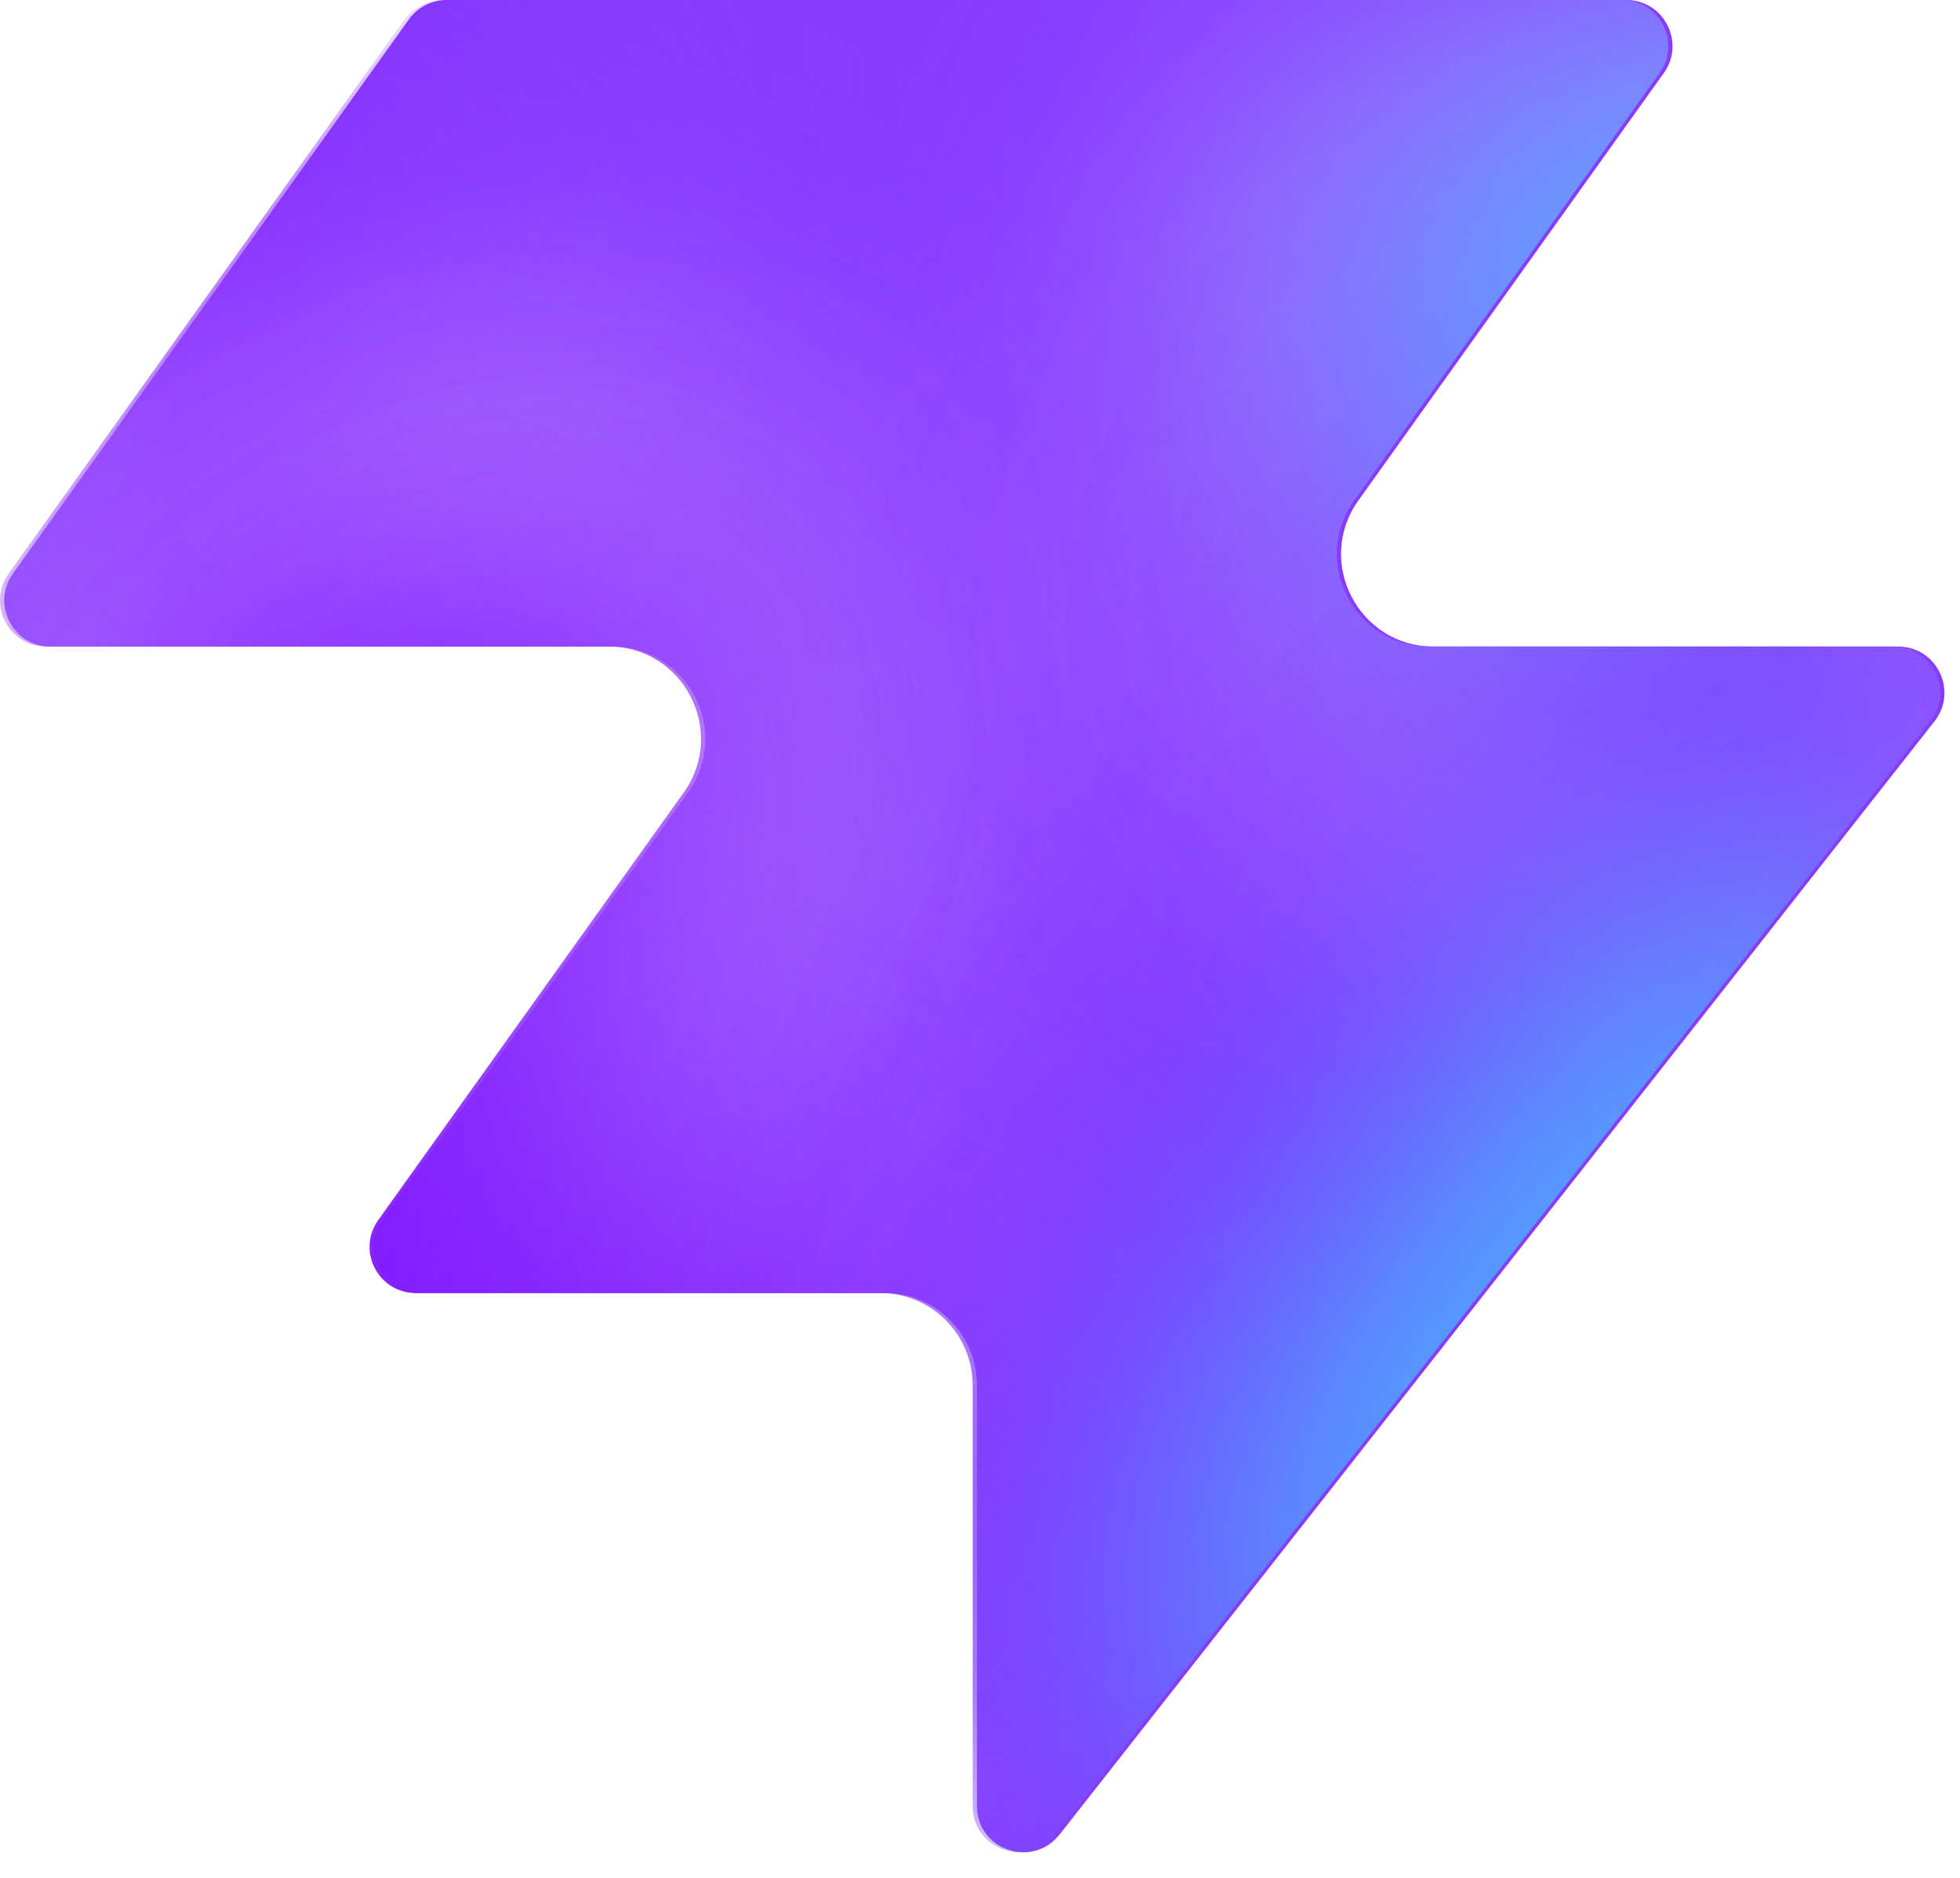
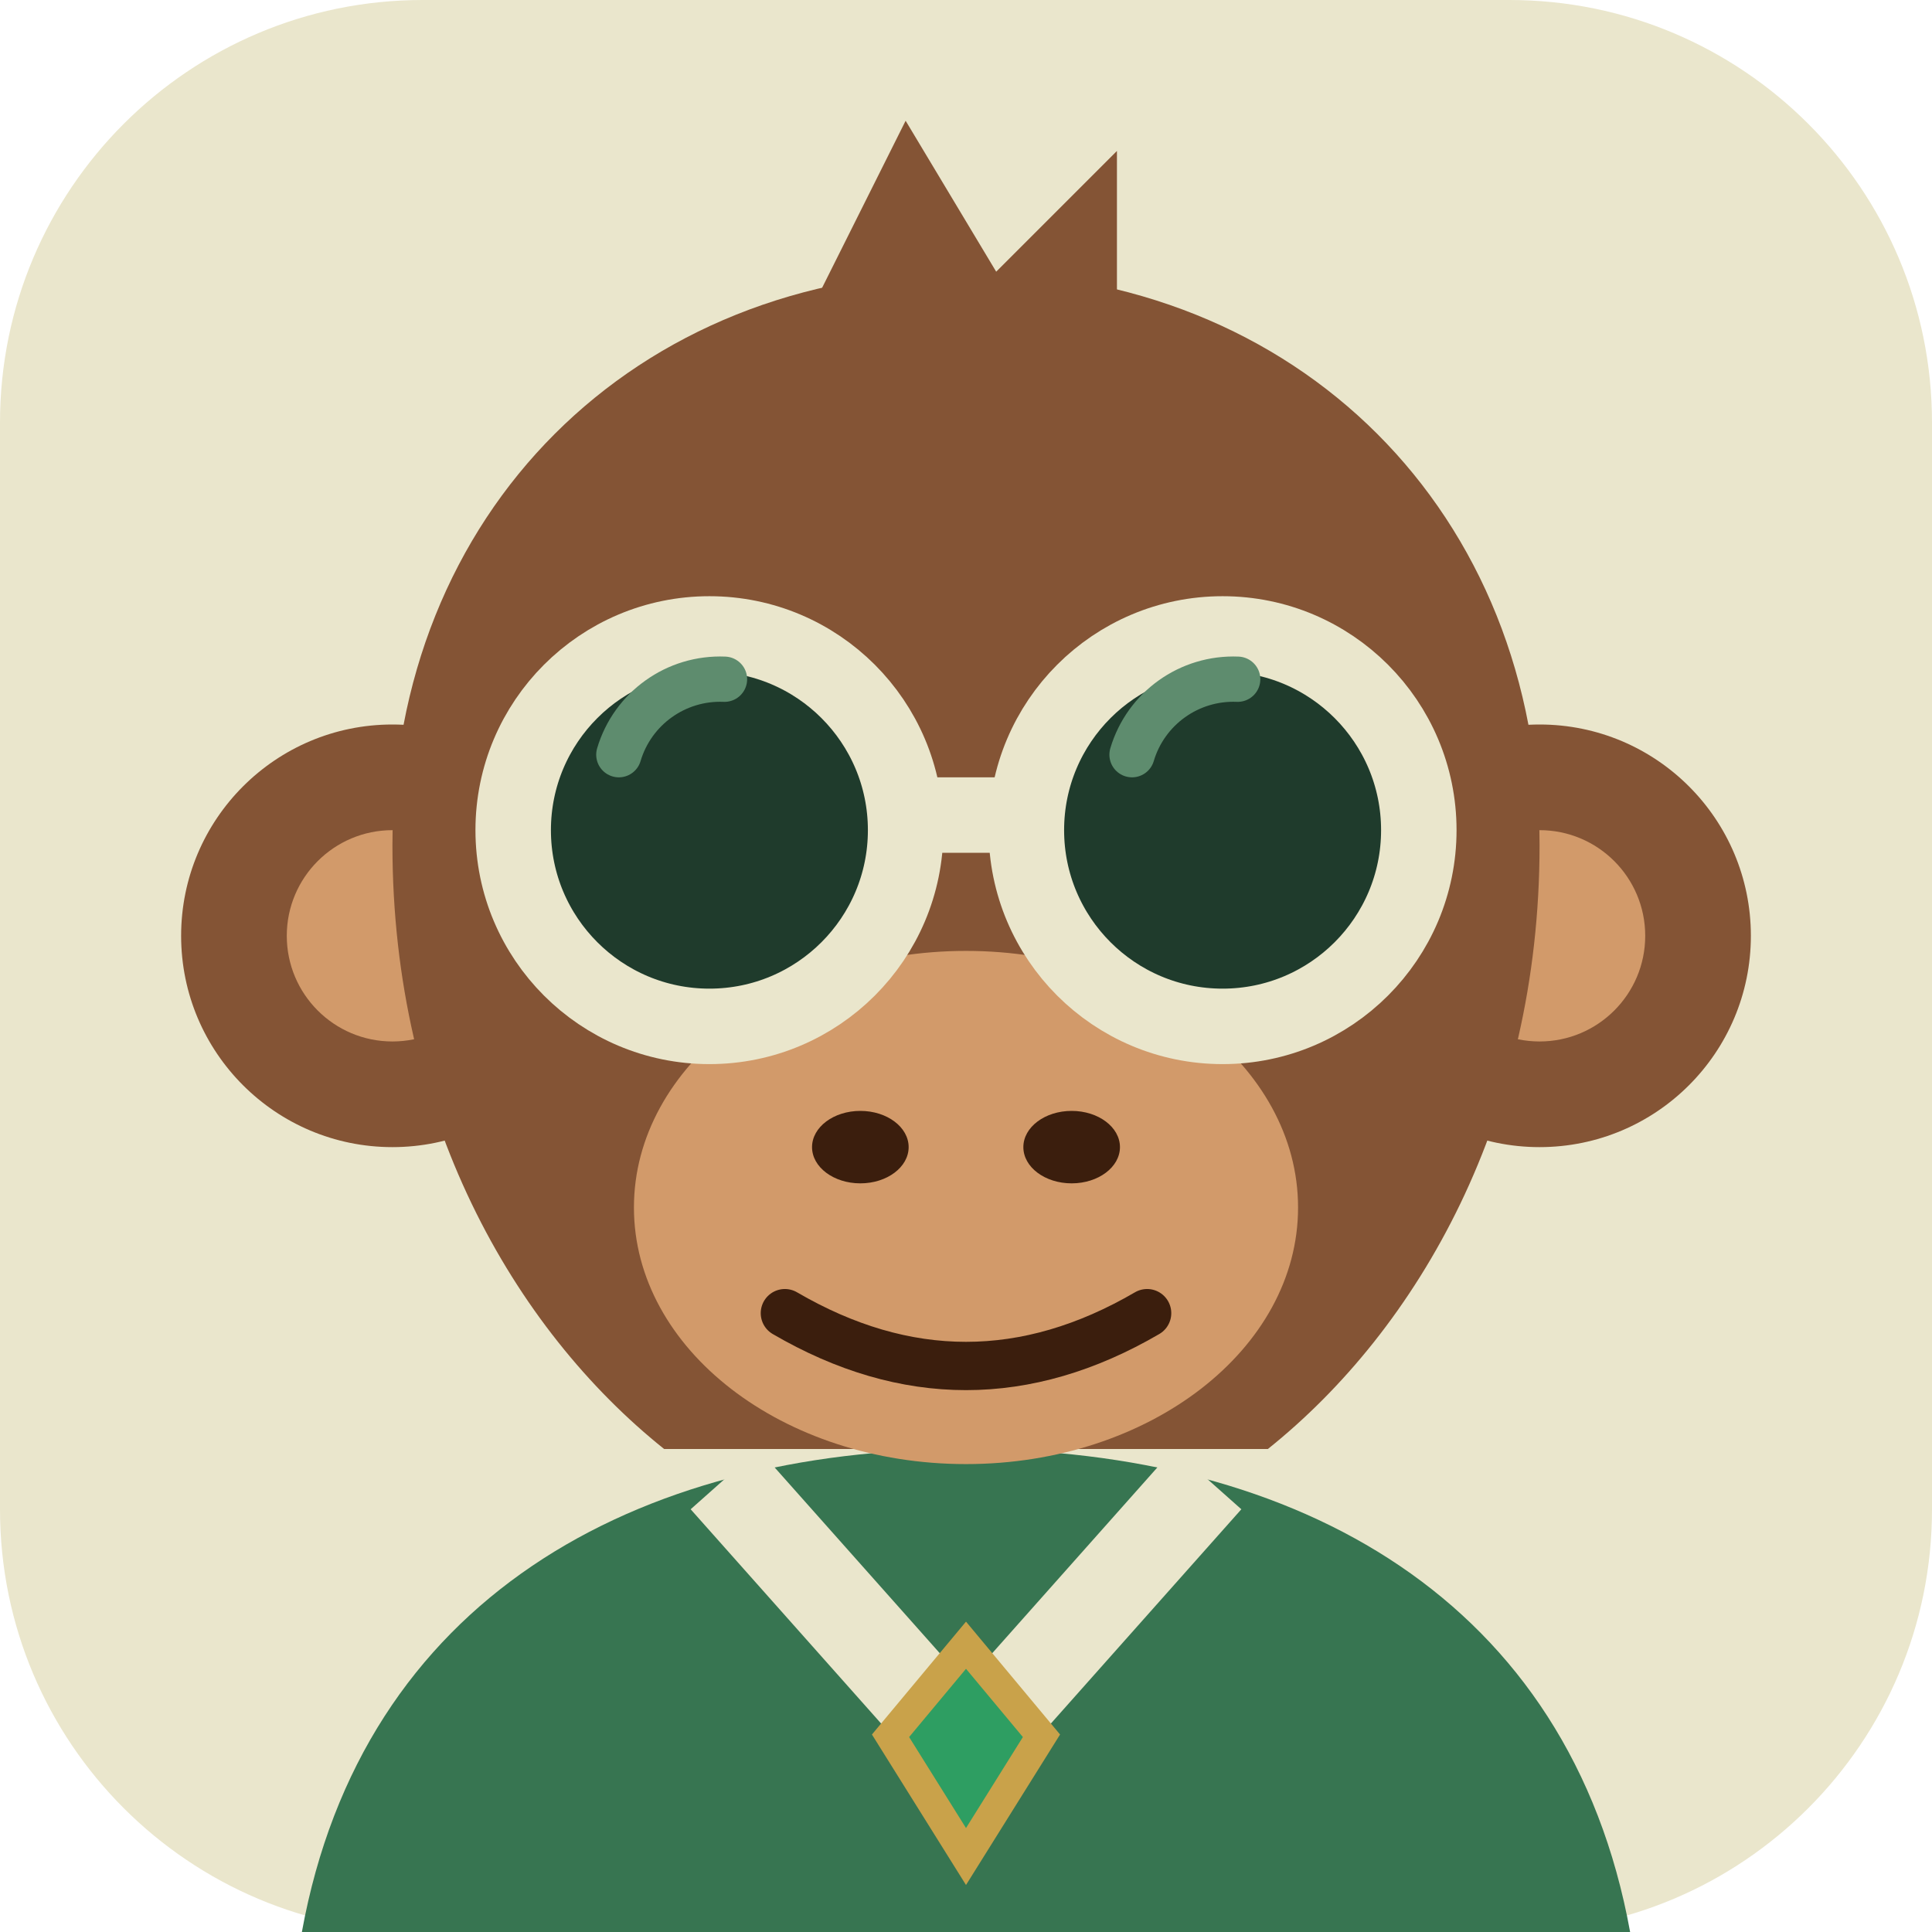
- <svg xmlns="http://www.w3.org/2000/svg" width="48" height="46" fill="none" viewBox="0 0 48 46">
-   <path fill="#863bff" d="M25.946 44.938c-.664.845-2.021.375-2.021-.698V33.937a2.26 2.26 0 0 0-2.262-2.262H10.287c-.92 0-1.456-1.04-.92-1.788l7.48-10.471c1.07-1.497 0-3.578-1.842-3.578H1.237c-.92 0-1.456-1.04-.92-1.788L10.013.474c.214-.297.556-.474.92-.474h28.894c.92 0 1.456 1.04.92 1.788l-7.48 10.471c-1.07 1.498 0 3.579 1.842 3.579h11.377c.943 0 1.473 1.088.89 1.83L25.947 44.94z" style="fill:#863bff;fill:color(display-p3 .525 .23 1);fill-opacity:1" />
-   <mask id="a" width="48" height="46" x="0" y="0" maskUnits="userSpaceOnUse" style="mask-type:alpha">
-     <path fill="#000" d="M25.842 44.938c-.664.844-2.021.375-2.021-.698V33.937a2.26 2.26 0 0 0-2.262-2.262H10.183c-.92 0-1.456-1.04-.92-1.788l7.48-10.471c1.07-1.498 0-3.579-1.842-3.579H1.133c-.92 0-1.456-1.04-.92-1.787L9.91.473c.214-.297.556-.474.92-.474h28.894c.92 0 1.456 1.04.92 1.788l-7.48 10.471c-1.07 1.498 0 3.578 1.842 3.578h11.377c.943 0 1.473 1.088.89 1.832L25.843 44.94z" style="fill:#000;fill-opacity:1" />
-   </mask>
-   <g mask="url(#a)">
-     <g filter="url(#b)">
-       <ellipse cx="5.508" cy="14.704" fill="#ede6ff" rx="5.508" ry="14.704" style="fill:#ede6ff;fill:color(display-p3 .927 .903 1);fill-opacity:1" transform="matrix(.00324 1 1 -.00324 -4.47 31.516)" />
-     </g>
-     <g filter="url(#c)">
-       <ellipse cx="10.399" cy="29.851" fill="#ede6ff" rx="10.399" ry="29.851" style="fill:#ede6ff;fill:color(display-p3 .927 .903 1);fill-opacity:1" transform="matrix(.00324 1 1 -.00324 -39.328 7.883)" />
-     </g>
-     <g filter="url(#d)">
-       <ellipse cx="5.508" cy="30.487" fill="#7e14ff" rx="5.508" ry="30.487" style="fill:#7e14ff;fill:color(display-p3 .492 .077 1);fill-opacity:1" transform="rotate(89.814 -25.913 -14.639)scale(1 -1)" />
-     </g>
-     <g filter="url(#e)">
-       <ellipse cx="5.508" cy="30.599" fill="#7e14ff" rx="5.508" ry="30.599" style="fill:#7e14ff;fill:color(display-p3 .492 .077 1);fill-opacity:1" transform="rotate(89.814 -32.644 -3.334)scale(1 -1)" />
-     </g>
-     <g filter="url(#f)">
-       <ellipse cx="5.508" cy="30.599" fill="#7e14ff" rx="5.508" ry="30.599" style="fill:#7e14ff;fill:color(display-p3 .492 .077 1);fill-opacity:1" transform="matrix(.00324 1 1 -.00324 -34.34 30.47)" />
-     </g>
-     <g filter="url(#g)">
-       <ellipse cx="14.072" cy="22.078" fill="#ede6ff" rx="14.072" ry="22.078" style="fill:#ede6ff;fill:color(display-p3 .927 .903 1);fill-opacity:1" transform="rotate(93.35 24.506 48.493)scale(-1 1)" />
-     </g>
-     <g filter="url(#h)">
-       <ellipse cx="3.47" cy="21.501" fill="#7e14ff" rx="3.47" ry="21.501" style="fill:#7e14ff;fill:color(display-p3 .492 .077 1);fill-opacity:1" transform="rotate(89.009 28.708 47.59)scale(-1 1)" />
-     </g>
-     <g filter="url(#i)">
-       <ellipse cx="3.47" cy="21.501" fill="#7e14ff" rx="3.47" ry="21.501" style="fill:#7e14ff;fill:color(display-p3 .492 .077 1);fill-opacity:1" transform="rotate(89.009 28.708 47.59)scale(-1 1)" />
-     </g>
-     <g filter="url(#j)">
-       <ellipse cx=".387" cy="8.972" fill="#7e14ff" rx="4.407" ry="29.108" style="fill:#7e14ff;fill:color(display-p3 .492 .077 1);fill-opacity:1" transform="rotate(39.51 .387 8.972)" />
-     </g>
-     <g filter="url(#k)">
-       <ellipse cx="47.523" cy="-6.092" fill="#7e14ff" rx="4.407" ry="29.108" style="fill:#7e14ff;fill:color(display-p3 .492 .077 1);fill-opacity:1" transform="rotate(37.892 47.523 -6.092)" />
-     </g>
-     <g filter="url(#l)">
-       <ellipse cx="41.412" cy="6.333" fill="#47bfff" rx="5.971" ry="9.665" style="fill:#47bfff;fill:color(display-p3 .28 .748 1);fill-opacity:1" transform="rotate(37.892 41.412 6.333)" />
-     </g>
-     <g filter="url(#m)">
-       <ellipse cx="-1.879" cy="38.332" fill="#7e14ff" rx="4.407" ry="29.108" style="fill:#7e14ff;fill:color(display-p3 .492 .077 1);fill-opacity:1" transform="rotate(37.892 -1.88 38.332)" />
-     </g>
-     <g filter="url(#n)">
-       <ellipse cx="-1.879" cy="38.332" fill="#7e14ff" rx="4.407" ry="29.108" style="fill:#7e14ff;fill:color(display-p3 .492 .077 1);fill-opacity:1" transform="rotate(37.892 -1.88 38.332)" />
-     </g>
-     <g filter="url(#o)">
-       <ellipse cx="35.651" cy="29.907" fill="#7e14ff" rx="4.407" ry="29.108" style="fill:#7e14ff;fill:color(display-p3 .492 .077 1);fill-opacity:1" transform="rotate(37.892 35.651 29.907)" />
-     </g>
-     <g filter="url(#p)">
-       <ellipse cx="38.418" cy="32.4" fill="#47bfff" rx="5.971" ry="15.297" style="fill:#47bfff;fill:color(display-p3 .28 .748 1);fill-opacity:1" transform="rotate(37.892 38.418 32.4)" />
-     </g>
-   </g>
-   <defs>
-     <filter id="b" width="60.045" height="41.654" x="-19.77" y="16.149" color-interpolation-filters="sRGB" filterUnits="userSpaceOnUse">
-       <feFlood flood-opacity="0" result="BackgroundImageFix" />
-       <feBlend in="SourceGraphic" in2="BackgroundImageFix" result="shape" />
-       <feGaussianBlur result="effect1_foregroundBlur_2002_17158" stdDeviation="7.659" />
-     </filter>
-     <filter id="c" width="90.34" height="51.437" x="-54.613" y="-7.533" color-interpolation-filters="sRGB" filterUnits="userSpaceOnUse">
-       <feFlood flood-opacity="0" result="BackgroundImageFix" />
-       <feBlend in="SourceGraphic" in2="BackgroundImageFix" result="shape" />
-       <feGaussianBlur result="effect1_foregroundBlur_2002_17158" stdDeviation="7.659" />
-     </filter>
-     <filter id="d" width="79.355" height="29.4" x="-49.64" y="2.03" color-interpolation-filters="sRGB" filterUnits="userSpaceOnUse">
-       <feFlood flood-opacity="0" result="BackgroundImageFix" />
-       <feBlend in="SourceGraphic" in2="BackgroundImageFix" result="shape" />
-       <feGaussianBlur result="effect1_foregroundBlur_2002_17158" stdDeviation="4.596" />
-     </filter>
-     <filter id="e" width="79.579" height="29.4" x="-45.045" y="20.029" color-interpolation-filters="sRGB" filterUnits="userSpaceOnUse">
-       <feFlood flood-opacity="0" result="BackgroundImageFix" />
-       <feBlend in="SourceGraphic" in2="BackgroundImageFix" result="shape" />
-       <feGaussianBlur result="effect1_foregroundBlur_2002_17158" stdDeviation="4.596" />
-     </filter>
-     <filter id="f" width="79.579" height="29.4" x="-43.513" y="21.178" color-interpolation-filters="sRGB" filterUnits="userSpaceOnUse">
-       <feFlood flood-opacity="0" result="BackgroundImageFix" />
-       <feBlend in="SourceGraphic" in2="BackgroundImageFix" result="shape" />
-       <feGaussianBlur result="effect1_foregroundBlur_2002_17158" stdDeviation="4.596" />
-     </filter>
-     <filter id="g" width="74.749" height="58.852" x="15.756" y="-17.901" color-interpolation-filters="sRGB" filterUnits="userSpaceOnUse">
-       <feFlood flood-opacity="0" result="BackgroundImageFix" />
-       <feBlend in="SourceGraphic" in2="BackgroundImageFix" result="shape" />
-       <feGaussianBlur result="effect1_foregroundBlur_2002_17158" stdDeviation="7.659" />
-     </filter>
-     <filter id="h" width="61.377" height="25.362" x="23.548" y="2.284" color-interpolation-filters="sRGB" filterUnits="userSpaceOnUse">
-       <feFlood flood-opacity="0" result="BackgroundImageFix" />
-       <feBlend in="SourceGraphic" in2="BackgroundImageFix" result="shape" />
-       <feGaussianBlur result="effect1_foregroundBlur_2002_17158" stdDeviation="4.596" />
-     </filter>
-     <filter id="i" width="61.377" height="25.362" x="23.548" y="2.284" color-interpolation-filters="sRGB" filterUnits="userSpaceOnUse">
-       <feFlood flood-opacity="0" result="BackgroundImageFix" />
-       <feBlend in="SourceGraphic" in2="BackgroundImageFix" result="shape" />
-       <feGaussianBlur result="effect1_foregroundBlur_2002_17158" stdDeviation="4.596" />
-     </filter>
-     <filter id="j" width="56.045" height="63.649" x="-27.636" y="-22.853" color-interpolation-filters="sRGB" filterUnits="userSpaceOnUse">
-       <feFlood flood-opacity="0" result="BackgroundImageFix" />
-       <feBlend in="SourceGraphic" in2="BackgroundImageFix" result="shape" />
-       <feGaussianBlur result="effect1_foregroundBlur_2002_17158" stdDeviation="4.596" />
-     </filter>
-     <filter id="k" width="54.814" height="64.646" x="20.116" y="-38.415" color-interpolation-filters="sRGB" filterUnits="userSpaceOnUse">
-       <feFlood flood-opacity="0" result="BackgroundImageFix" />
-       <feBlend in="SourceGraphic" in2="BackgroundImageFix" result="shape" />
-       <feGaussianBlur result="effect1_foregroundBlur_2002_17158" stdDeviation="4.596" />
-     </filter>
-     <filter id="l" width="33.541" height="35.313" x="24.641" y="-11.323" color-interpolation-filters="sRGB" filterUnits="userSpaceOnUse">
-       <feFlood flood-opacity="0" result="BackgroundImageFix" />
-       <feBlend in="SourceGraphic" in2="BackgroundImageFix" result="shape" />
-       <feGaussianBlur result="effect1_foregroundBlur_2002_17158" stdDeviation="4.596" />
-     </filter>
-     <filter id="m" width="54.814" height="64.646" x="-29.286" y="6.009" color-interpolation-filters="sRGB" filterUnits="userSpaceOnUse">
-       <feFlood flood-opacity="0" result="BackgroundImageFix" />
-       <feBlend in="SourceGraphic" in2="BackgroundImageFix" result="shape" />
-       <feGaussianBlur result="effect1_foregroundBlur_2002_17158" stdDeviation="4.596" />
-     </filter>
-     <filter id="n" width="54.814" height="64.646" x="-29.286" y="6.009" color-interpolation-filters="sRGB" filterUnits="userSpaceOnUse">
-       <feFlood flood-opacity="0" result="BackgroundImageFix" />
-       <feBlend in="SourceGraphic" in2="BackgroundImageFix" result="shape" />
-       <feGaussianBlur result="effect1_foregroundBlur_2002_17158" stdDeviation="4.596" />
-     </filter>
-     <filter id="o" width="54.814" height="64.646" x="8.244" y="-2.416" color-interpolation-filters="sRGB" filterUnits="userSpaceOnUse">
-       <feFlood flood-opacity="0" result="BackgroundImageFix" />
-       <feBlend in="SourceGraphic" in2="BackgroundImageFix" result="shape" />
-       <feGaussianBlur result="effect1_foregroundBlur_2002_17158" stdDeviation="4.596" />
-     </filter>
-     <filter id="p" width="39.409" height="43.623" x="18.713" y="10.588" color-interpolation-filters="sRGB" filterUnits="userSpaceOnUse">
-       <feFlood flood-opacity="0" result="BackgroundImageFix" />
-       <feBlend in="SourceGraphic" in2="BackgroundImageFix" result="shape" />
-       <feGaussianBlur result="effect1_foregroundBlur_2002_17158" stdDeviation="4.596" />
-     </filter>
-   </defs>
+ <svg xmlns="http://www.w3.org/2000/svg" viewBox="0 0 64 64">
+   <rect width="64" height="64" rx="14" fill="#EAE6CC" />
+   <path d="M10 64c2-11 11-16 22-16s20 5 22 16z" fill="#377551" />
+   <path d="M24 49l8 9 8-9" fill="none" stroke="#EAE6CC" stroke-width="3" stroke-linejoin="round" />
+   <path d="M32 54.5l2.5 3-2.5 4-2.5-4z" fill="#2E9E62" stroke="#C9A24A" stroke-width="1" />
+   <circle cx="13" cy="31" r="7" fill="#845435" />
+   <circle cx="51" cy="31" r="7" fill="#845435" />
+   <circle cx="13" cy="31" r="3.5" fill="#D29A6A" />
+   <circle cx="51" cy="31" r="3.5" fill="#D29A6A" />
+   <path d="M32 9c-11 0-19 8-19 19 0 9 4 16 9 20h20c5-4 9-11 9-20 0-11-8-19-19-19z" fill="#845435" />
+   <path d="M27 10l3-6 3 5 4-4 0 7z" fill="#845435" />
+   <ellipse cx="32" cy="40" rx="11" ry="8.5" fill="#D29A6A" />
+   <ellipse cx="28.5" cy="38" rx="1.6" ry="1.2" fill="#3B1E0D" />
+   <ellipse cx="35.5" cy="38" rx="1.6" ry="1.2" fill="#3B1E0D" />
+   <path d="M26 43.5q6 3.5 12 0" fill="none" stroke="#3B1E0D" stroke-width="1.6" stroke-linecap="round" />
+   <path d="M29 27h6" stroke="#EAE6CC" stroke-width="2.5" />
+   <circle cx="23.5" cy="27.5" r="6.5" fill="#1F3B2C" stroke="#EAE6CC" stroke-width="2.5" />
+   <circle cx="40.5" cy="27.5" r="6.5" fill="#1F3B2C" stroke="#EAE6CC" stroke-width="2.5" />
+   <path d="M20.5 25a3.5 3.5 0 0 1 3.5-2.5M37.5 25a3.5 3.5 0 0 1 3.5-2.5" fill="none" stroke="#5E8C6E" stroke-width="1.5" stroke-linecap="round" />
</svg>
